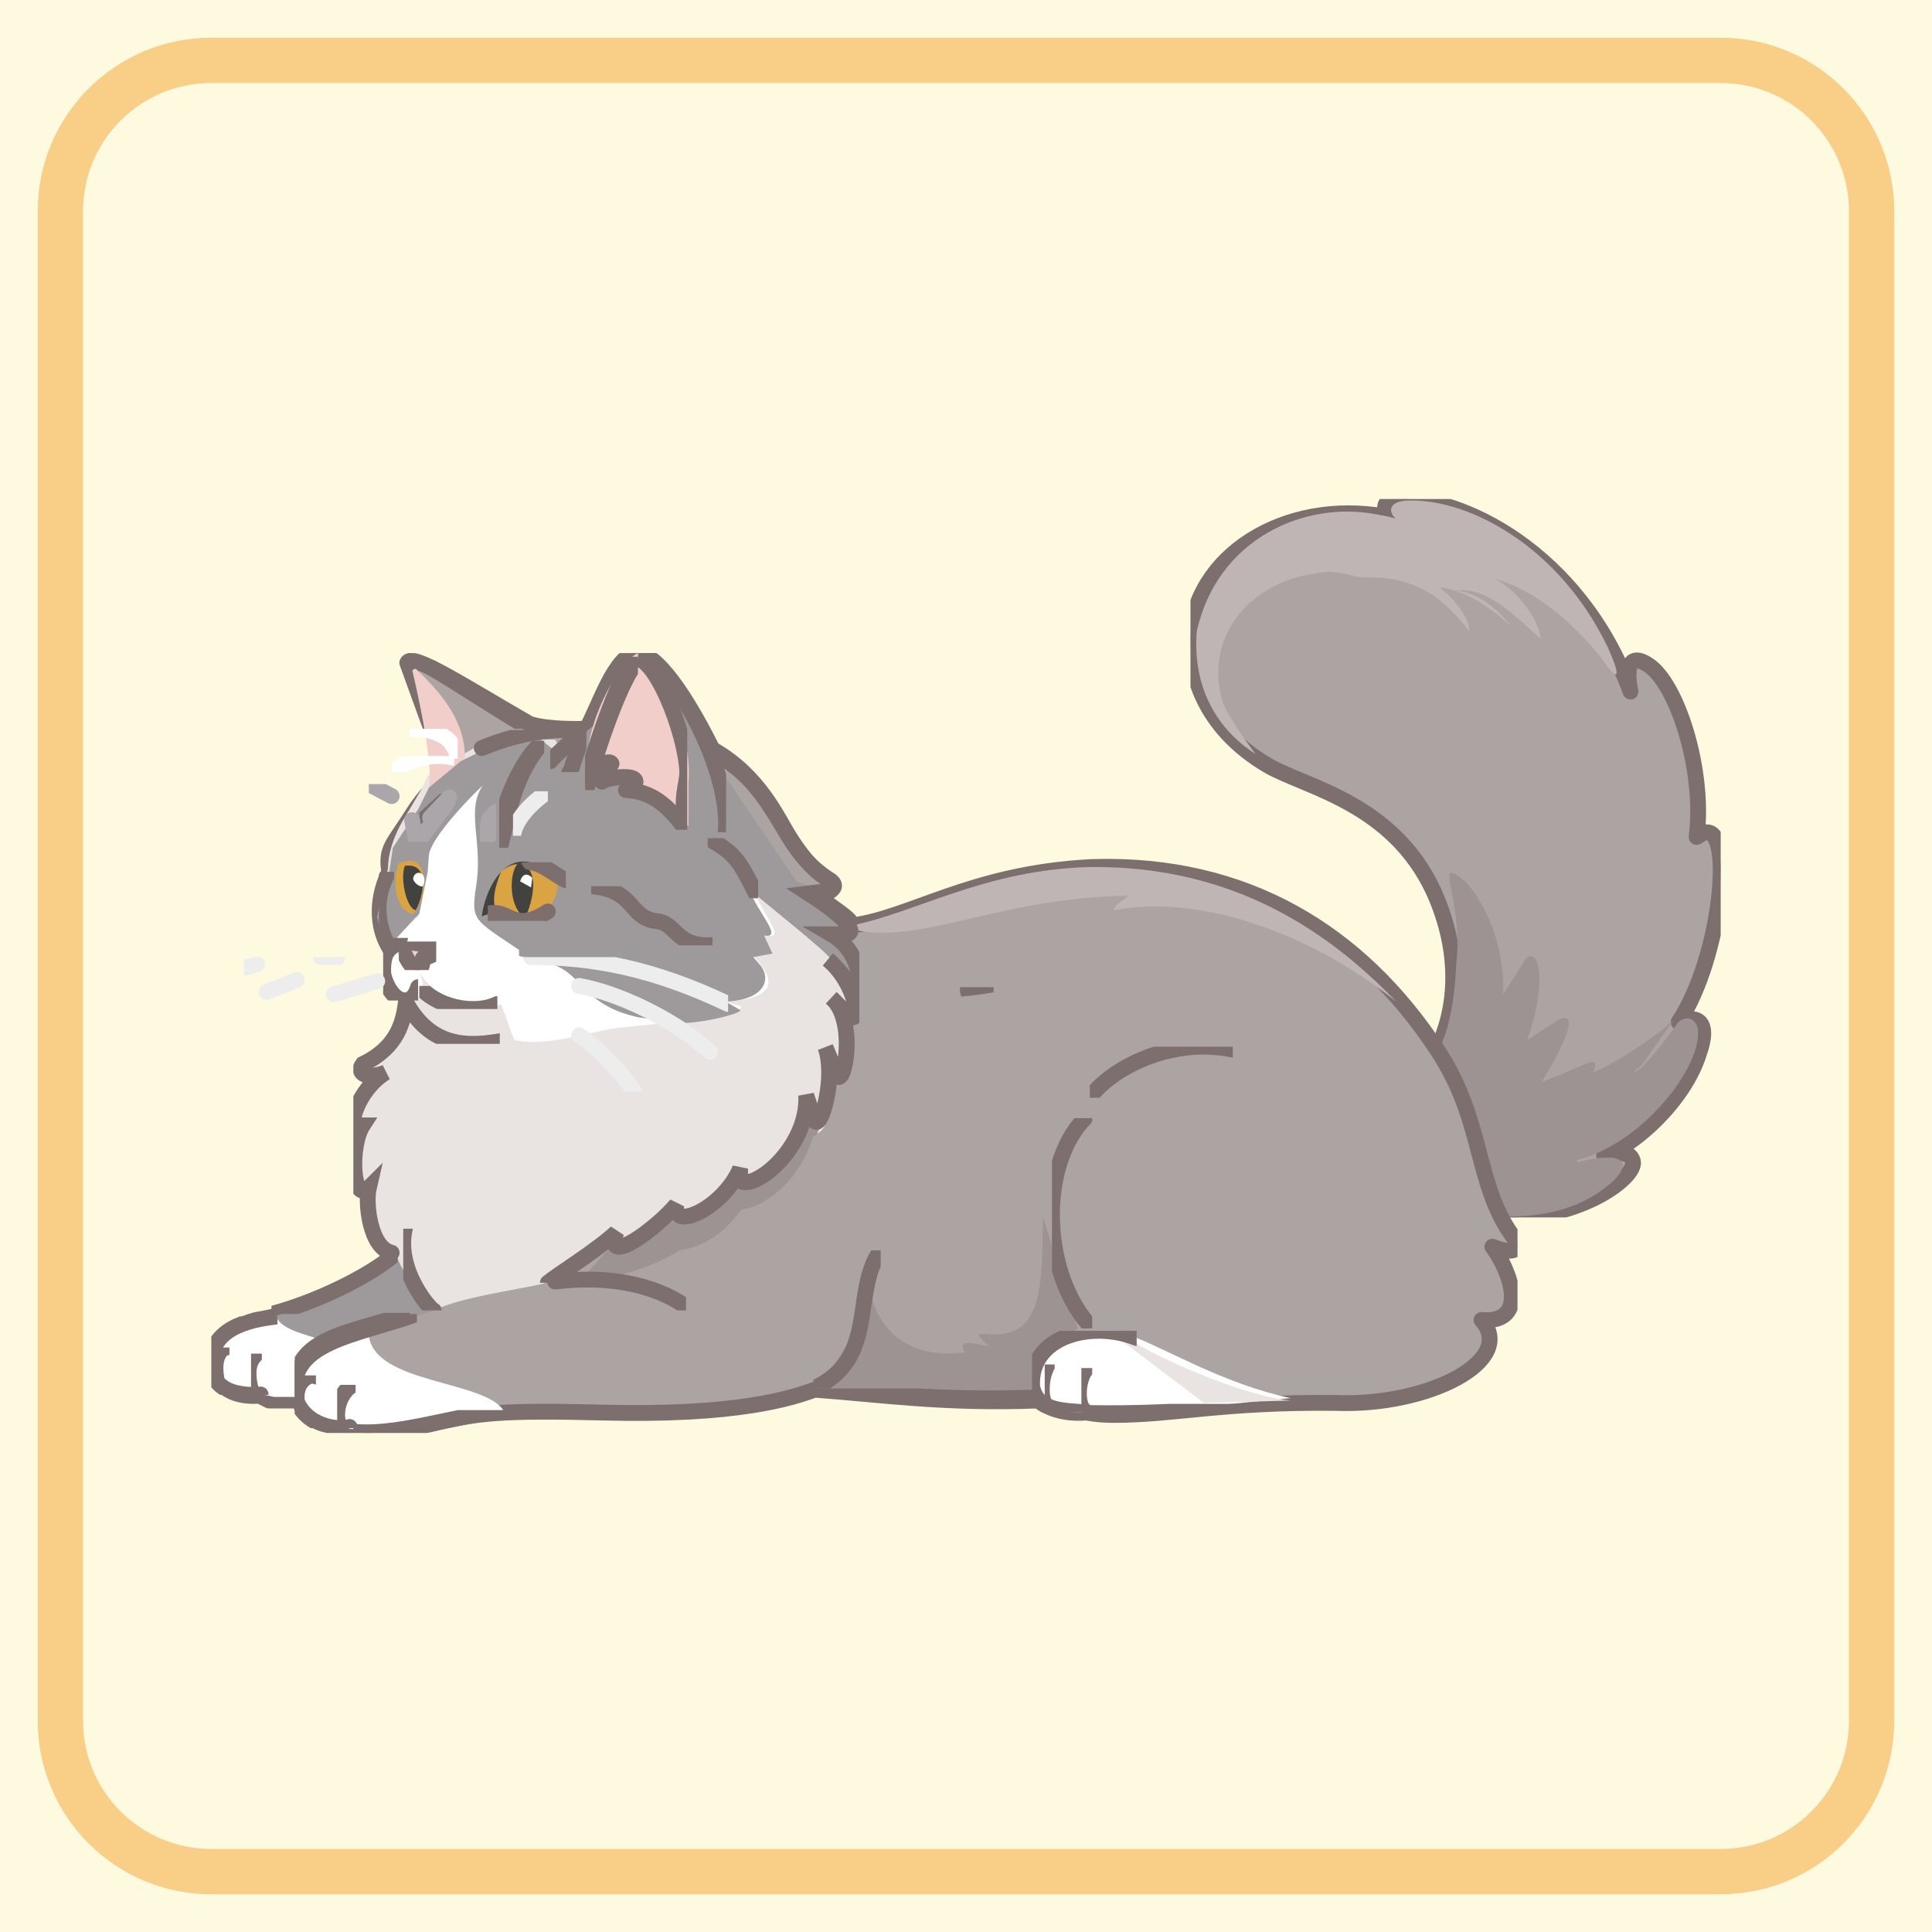
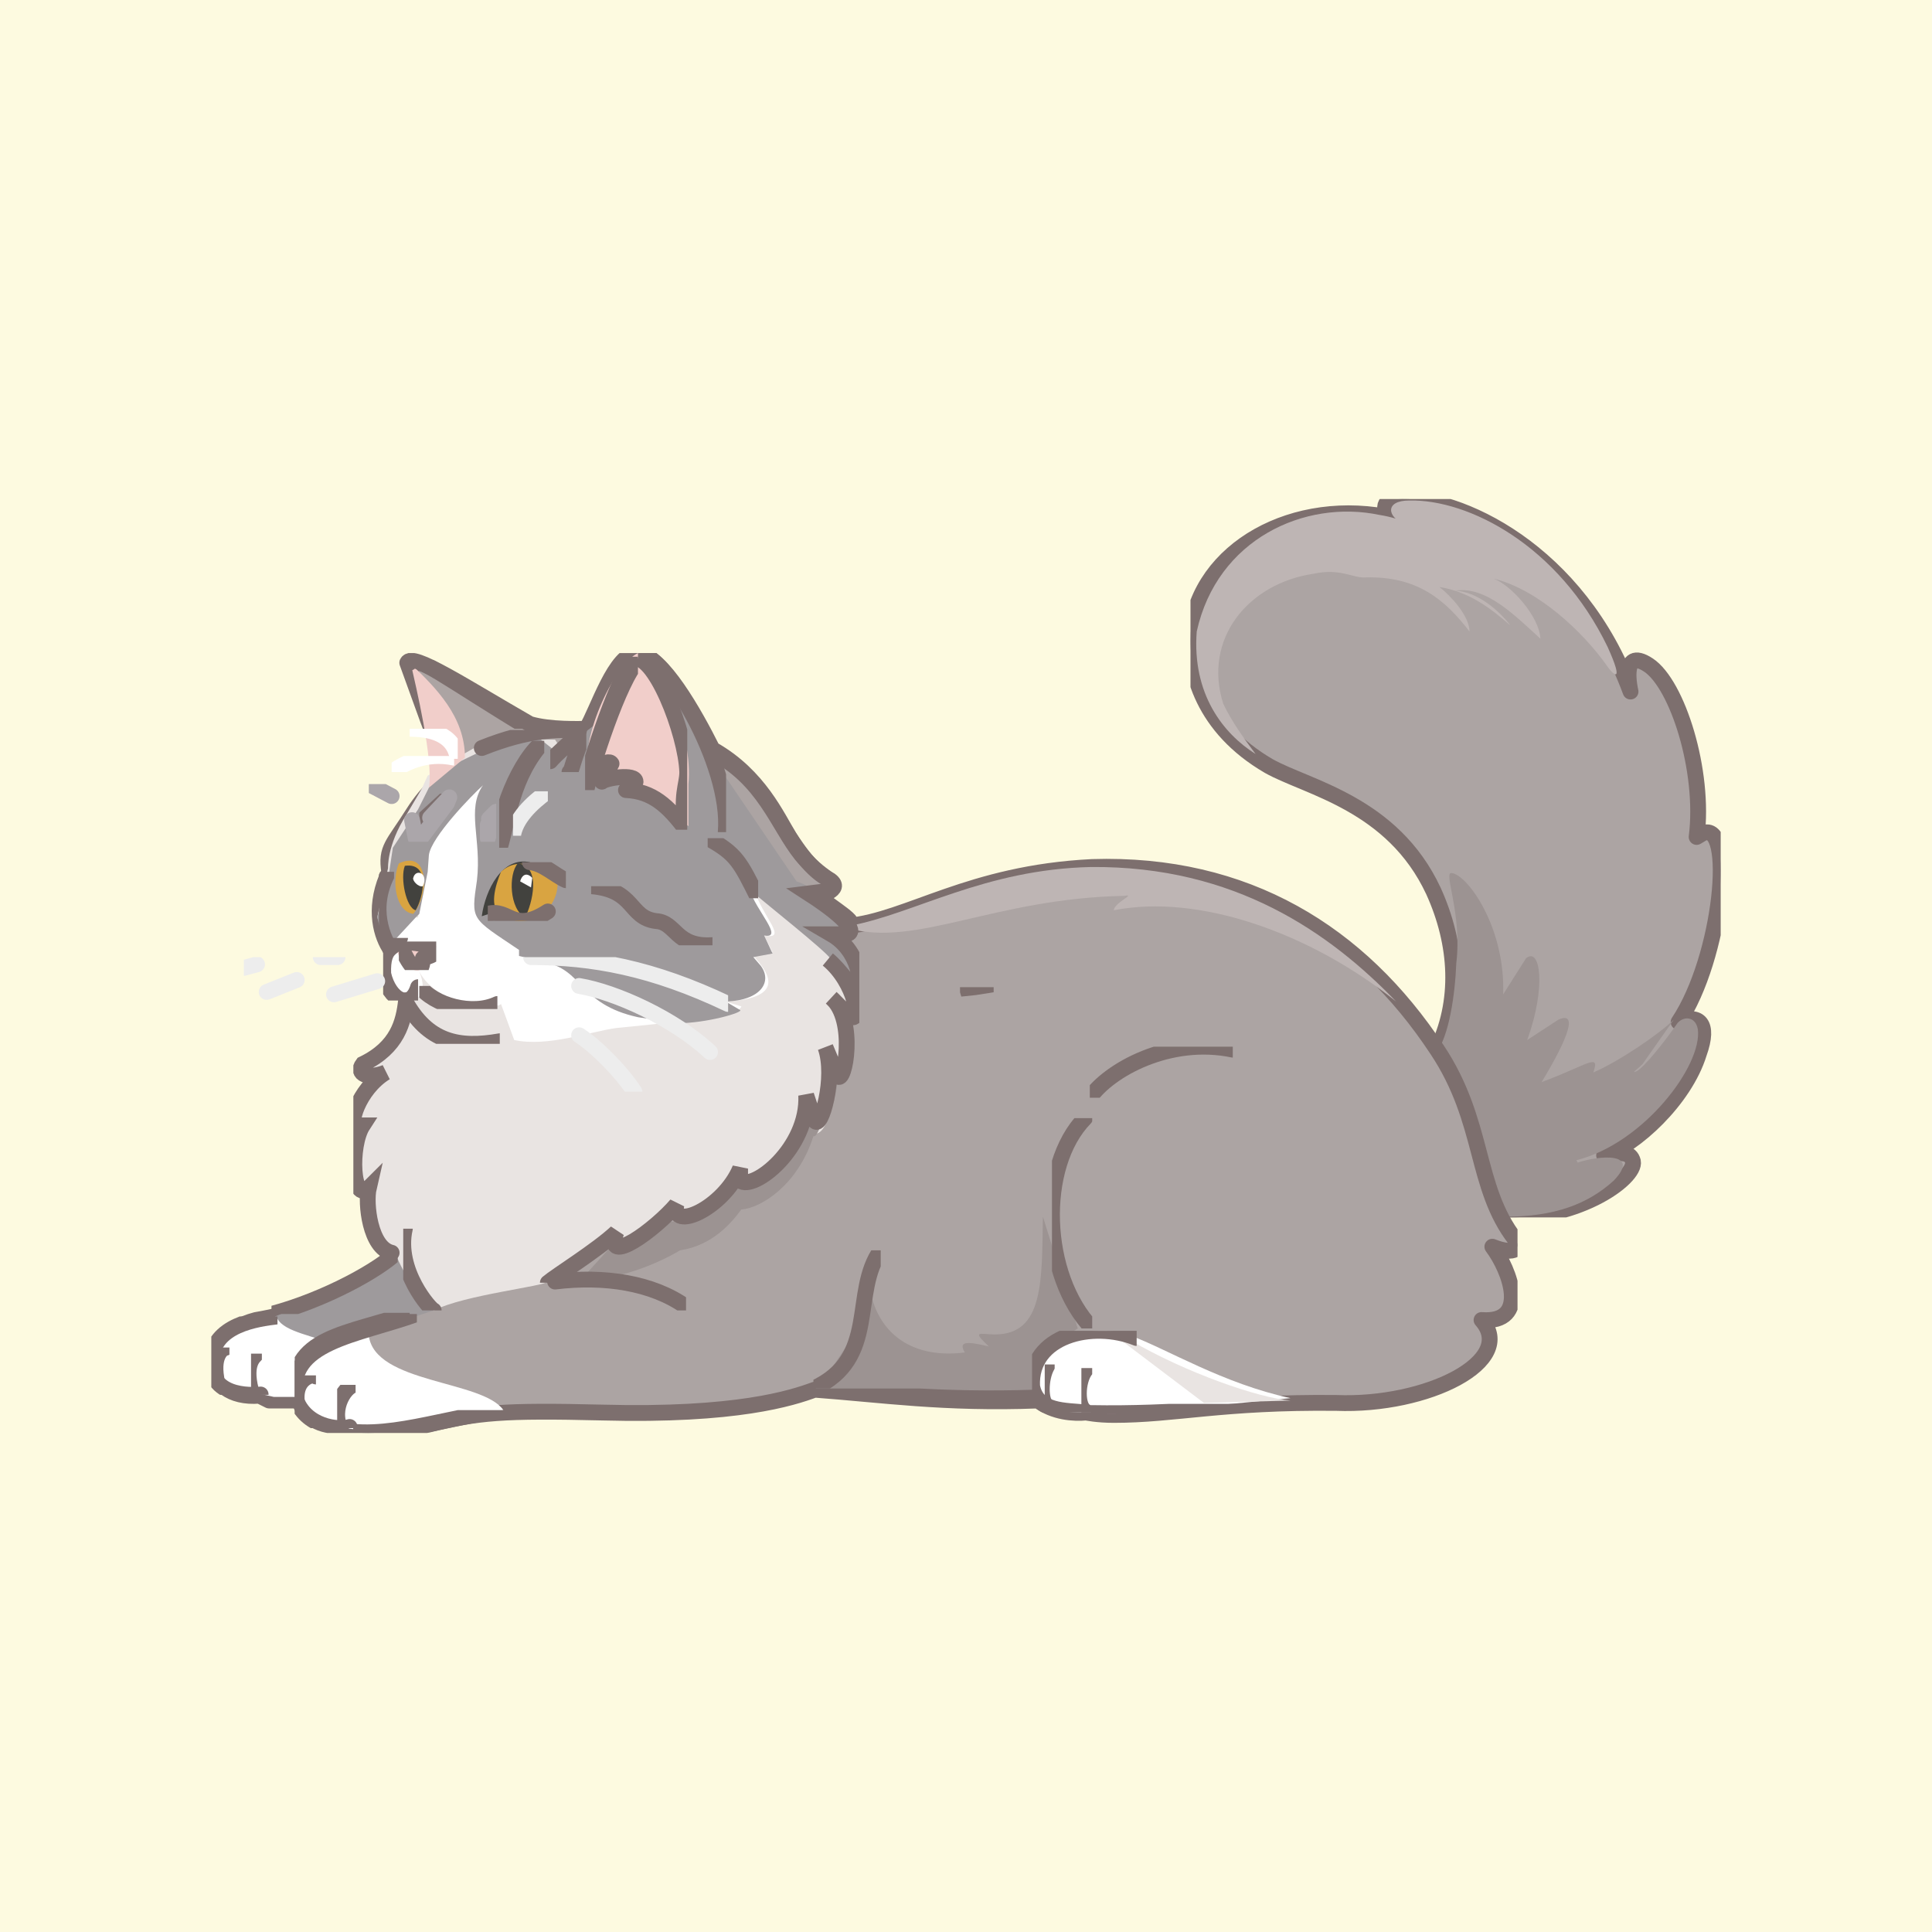
<svg xmlns="http://www.w3.org/2000/svg" viewBox="0 0 512 512" aria-label="Rahman &amp; Fia">
  <rect width="512" height="512" fill="#FDFAE0" />
-   <rect x="16" y="16" width="480" height="480" rx="40" fill="none" stroke="#F5A93C" stroke-width="12" opacity=".55" />
  <svg x="56.00" y="124.42" width="400.00" height="263.16" viewBox="0 0 152 100" fill="none">
    <clipPath id="a">
      <path d="M0 0h152v100H0z" />
    </clipPath>
    <g clip-path="url(#a)">
      <svg width="53.394" height="72.348" x="98.606" y="2.973" preserveAspectRatio="none" viewBox="0 0 33.534 45.438">
        <path fill="#aca4a3" d="M30.872 33.078c2.736-4.104 3.572-12.844 1.52-11.932l-.38.228c.532-4.18-1.216-9.652-3.04-10.868s-1.14 1.672-1.14 1.672C24.564 3.286 16.888-.286 13.012.018c-1.14.076-.684 1.064-.076 1.216C6.552-.21.548 3.21.016 8.454c-.152 2.432.76 6.004 4.94 8.436 2.432 1.368 7.828 2.356 10.412 7.904 1.52 3.344 1.748 6.992.152 10.184l3.572 10.412c5.168.456 9.12-2.432 8.892-3.496-.152-.608-.76-.608-1.824-.38 1.9-.608 5.092-3.496 6.004-6.46.684-1.9 0-2.508-1.292-1.976" />
        <path stroke="#7d6f6e" stroke-linecap="round" stroke-linejoin="round" d="M30.872 33.078c2.736-4.104 3.572-12.844 1.52-11.932l-.38.228c.532-4.18-1.216-9.652-3.04-10.868s-1.14 1.672-1.14 1.672C24.564 3.286 16.888-.286 13.012.018c-1.14.076-.684 1.064-.076 1.216C6.552-.21.548 3.21.016 8.454c-.152 2.432.76 6.004 4.94 8.436 2.432 1.368 7.828 2.356 10.412 7.904 1.52 3.344 1.748 6.992.152 10.184l3.572 10.412c5.168.456 9.12-2.432 8.892-3.496-.152-.608-.76-.608-1.824-.38 1.9-.608 5.092-3.496 6.004-6.46.684-1.9 0-2.508-1.292-1.976" />
      </svg>
      <svg width="42.334" height="25.535" x="99.187" y="3.12" preserveAspectRatio="none" viewBox="0 0 26.588 16.037">
        <path fill="#beb5b4" d="M18.803 4.941c1.064.38 2.888 2.356 2.964 3.8-1.596-1.444-3.42-3.344-5.396-3.04 1.444.076 2.812 1.292 3.496 2.204-1.216-1.064-2.584-2.128-4.484-2.432.684.532 1.9 1.824 1.9 2.812-1.52-1.976-3.268-3.496-6.536-3.42-.836.076-1.596-.608-3.344-.228-4.104.608-6.992 4.104-5.7 8.208.532 1.14 1.368 2.28 2.052 3.192-2.052-1.292-4.028-3.8-3.724-7.752C1.323 2.433 6.871-.075 11.583.913c1.444.228 2.28.76 2.508.836.304.228 0 .228-.988-.304-.988-.38-1.216-1.444.38-1.444 3.724-.076 9.424 2.812 12.54 9.272 1.064 2.356.38 1.824-.076 1.14-1.52-2.128-4.332-4.788-7.144-5.472" />
      </svg>
      <svg width="26.408" height="34.611" x="123.317" y="40.633" preserveAspectRatio="none" viewBox="0 0 16.585 21.738">
        <path fill="#9c9392" d="m5.7 5.398-1.444 2.28C4.408 3.422 1.976.078.988.002c-.532-.076.684 2.584.304 5.7-.076 1.976-.456 4.636-1.292 5.7l3.648 10.26.76.076c3.04 0 5.168-.76 6.84-2.28 1.748-1.824-.912-1.596-2.28-1.14l-.076-.152c4.256-1.064 7.98-6.004 7.676-8.284-.152-.836-.912-.836-1.292-.38-.836 1.216-2.128 2.812-2.584 3.04-.38.152 0-.076.38-.456l1.976-2.812c-.912.912-3.496 2.66-5.092 3.344.456-1.292-.38-.456-3.268.608 1.748-2.888 2.28-4.484 1.064-3.952l-1.976 1.292c1.216-3.344.836-5.928-.076-5.168" />
      </svg>
      <svg width="131.371" height="78.538" x=".169" y="18.489" preserveAspectRatio="none" viewBox="0 0 82.507 49.326">
        <path fill="#aca4a3" d="M40.179 17.253c3.8-.38 7.676-3.344 15.428-3.724 9.728-.304 16.948 4.18 21.812 11.552 3.04 4.56 2.356 8.664 4.94 12.008.38.456.076 1.064-1.444.456 1.14 1.52 2.356 4.864-.684 4.636 2.28 2.584-3.42 5.472-9.196 5.244-7.22-.076-10.184.76-14.06.76-1.064 0-1.748-.152-1.748-.152-.76.076-2.052 0-3.04-.76-5.928.228-9.956-.38-14.136-.684-1.444.532-4.94 1.672-13.452 1.444-6.232-.152-7.904 0-10.944.76-2.584.532-4.94.836-5.32.076-.76.076-2.356 0-2.888-1.596h-1.9l-.608-.304c-3.724.304-4.028-3.8-.228-4.788 2.204-.38 6.308-1.368 8.664-4.18l1.444-16.112-1.672-3.268c-.608-.988-.988-2.736 0-4.788-.228-1.52.228-1.672 1.52-3.724.912-1.444 2.204-2.508 2.204-2.508l-1.292-3.42L12.287.61c.304-.684 3.648 1.52 7.752 3.876 1.292.38 3.192.304 3.572.304.684-1.064 1.824-4.864 3.268-4.788 1.52.152 3.572 3.8 4.712 6.08 2.964 1.672 4.104 4.332 4.864 5.548 1.216 1.9 1.976 2.432 2.584 2.736.836.608-.76.988-.76.988.836.76 2.66 1.748 1.9 1.9" />
        <path stroke="#7d6f6e" stroke-linecap="round" stroke-linejoin="round" d="M40.179 17.253c3.8-.38 7.676-3.344 15.428-3.724 9.728-.304 16.948 4.18 21.812 11.552 3.04 4.56 2.356 8.664 4.94 12.008.38.456.076 1.064-1.444.456 1.14 1.52 2.356 4.864-.684 4.636 2.28 2.584-3.42 5.472-9.196 5.244-7.22-.076-10.184.76-14.06.76-1.064 0-1.748-.152-1.748-.152-.76.076-2.052 0-3.04-.76-5.928.228-9.956-.38-14.136-.684-1.444.532-4.94 1.672-13.452 1.444-6.232-.152-7.904 0-10.944.76-2.584.532-4.94.836-5.32.076-.76.076-2.356 0-2.888-1.596h-1.9l-.608-.304c-3.724.304-4.028-3.8-.228-4.788 2.204-.38 6.308-1.368 8.664-4.18l1.444-16.112-1.672-3.268c-.608-.988-.988-2.736 0-4.788-.228-1.52.228-1.672 1.52-3.724.912-1.444 2.204-2.508 2.204-2.508l-1.292-3.42L12.287.61c.304-.684 3.648 1.52 7.752 3.876 1.292.38 3.192.304 3.572.304.684-1.064 1.824-4.864 3.268-4.788 1.52.152 3.572 3.8 4.712 6.08 2.964 1.672 4.104 4.332 4.864 5.548 1.216 1.9 1.976 2.432 2.584 2.736.836.608-.76.988-.76.988.836.76 2.66 1.748 1.9 1.9" />
      </svg>
      <svg width="25.818" height="8.329" x="82.857" y="86.74" preserveAspectRatio="none" viewBox="0 0 16.215 5.231">
        <path fill="#fff" d="M3.447.076c.836-.152 1.9-.076 2.66.228 2.28.836 5.852 3.04 10.108 3.952l-7.828.76c-1.52.152-3.572.304-4.712.152C1.927 5.244.56 4.94.103 4.104-.505 1.596 1.7.228 3.447.076" />
      </svg>
      <svg width="50.695" height="57.479" x="14.371" y="27.203" preserveAspectRatio="none" viewBox="0 0 31.839 36.1">
        <path fill="#e9e4e2" d="M3.367 16.34c-.152 1.976-.912 3.572-2.432 3.952-1.064.76 0 1.444 1.064.76-1.14.76-2.66 3.496-1.672 3.496h.228c-.76.988-.836 4.788.38 3.952-.228 1.368.456 4.028 1.52 4.028C3.291 34.732 5.04 36.1 5.04 36.1c1.976-.988 6.992-1.52 7.22-1.824 1.672-.684 4.332-3.04 4.332-3.04v.38c.304 1.14 1.216.532 3.8-1.976-.152.988.988 1.216 2.66-.304l1.14-1.52c0 .836 1.216.76 3.268-1.14l1.292-1.9c1.064.76 1.52-1.52 1.748-3.344l.228-.076c.684 0 .532-4.104.532-4.104.76 1.368.76-.532.076-1.976-.076-1.064-1.14-2.356-1.14-2.356L25.56 9.88l-.532-1.672-1.596-1.672-2.964-2.128-3.42-2.28-2.052.228-1.216-.684L12.715 0h-4.18l-2.28 1.292-1.596.988-.38.836-.988 1.672c-1.216 1.9-1.14 3.344-1.14 3.344l-.684 3.116.988 2.204z" />
      </svg>
      <svg width="39.17" height="29.594" x="17.552" y="28.05" preserveAspectRatio="none" viewBox="0 0 24.601 18.587">
        <path fill="#fff" d="M1.902 10.716c.152-.456 1.292-2.812.228-3.648-.912-1.14-1.52.152-1.52.456l-.38 3.572-.152 1.824c-.304 1.064.304 3.04 1.444 3.04.38.076 1.216-.38.608-1.824 1.14 2.204 4.864 2.432 5.168 2.052l.836 2.28c2.128.456 4.788-.532 6.46-.76 2.128-.228 7.828-.684 7.904-1.368l-.988-.304c4.104-.228 2.508-2.052 1.748-2.888l1.216-.228-.532-1.064c1.596.304-.152-1.216-.608-2.888-3.344-4.484-4.484-4.408-6.46-5.928l-2.736-1.064-1.368-.152-.988-.684L8.362 0C5.93.988 4.638 2.204 2.738 5.7l-.684 5.016z" />
      </svg>
      <svg width="20.684" height="9.581" x="8.73" y="87.224" preserveAspectRatio="none" viewBox="0 0 12.99 6.017">
        <path fill="#fff" d="M4.478 0C2.958.38-.538 1.444.07 4.104c.532 1.672 3.268 1.748 4.028 1.9 2.28.152 6.004-1.064 8.892-1.292C11.698 2.812 4.858 3.04 4.478 0" />
      </svg>
      <svg width="11.047" height="20.451" x="22.481" y="57.093" preserveAspectRatio="none" viewBox="0 0 6.938 12.844">
        <path fill="#e9e4e2" d="M6.938.38c-.456 2.584-3.724 3.268-5.32 4.864C.022 6.764-.206 8.664.174 8.36l1.9-1.216c-.456.38-2.052 3.724-.912 2.964l1.14-1.064c-.608.912-1.368 3.344-1.064 3.8-.076-1.596.684-2.964 1.14-4.028-.456.38-1.596 1.748-1.672 1.672-.304-2.28 1.672-3.572 1.368-3.344C1.922 7.068.326 8.284.022 8.36c-.38-4.256 4.256-5.32 3.192-4.712-1.748.228-1.596-1.292-1.596-1.368-.76-.684-.76-1.14-.38-2.28l2.204.38z" />
      </svg>
      <svg width="55.18" height="13.555" x="64.143" y="40.029" preserveAspectRatio="none" viewBox="0 0 34.656 8.513">
        <path fill="#beb5b4" d="M0 3.877c4.332 1.216 9.272-1.9 17.48-2.052.76-.152-.684.456-.684.912 5.396-1.064 12.464 1.444 17.86 5.776C30.476 4.181 24.472-.075 15.352.001 8.588.153 4.18 2.965.076 3.725z" />
      </svg>
      <svg width="25.896" height="20.33" x="37.158" y="61.328" preserveAspectRatio="none" viewBox="0 0 16.264 12.768">
        <path fill="#9c9392" d="M10.184 8.284c-.608.836-1.824 2.28-3.876 2.584-1.52.912-4.028 1.9-6.308 1.9l2.28-2.508 2.584-1.14c1.216-.076 2.964 0 5.016-2.66.228.684.608.608 1.824-.152s2.356-2.66 2.584-4.56c.76 1.9 1.672.912 1.976-1.52L15.96 0c-.38 1.976-.912 3.8-1.216 3.648-.988 3.116-3.344 4.56-4.56 4.636" />
      </svg>
      <svg width="48.404" height="36.908" x="16.708" y="18.854" preserveAspectRatio="none" viewBox="0 0 30.4 23.18">
        <path fill="#9e9a9c" d="m8.968 18.924 1.52.38c2.584.456 2.204 2.66 6.004 3.496l2.508.38c1.824 0 4.18-.684 3.952-.836l-.912-.532c2.28-.076 2.964-1.292 2.204-2.28L23.788 19l1.216-.228-.532-1.14c1.292.228-.532-1.596-.912-2.888.988.836 4.712 3.8 5.092 4.332l1.216 1.748.532-1.444-1.596-1.976.76-.38-1.9-2.052c-.152-.456-1.14-.76-1.14-.76l-5.32-7.828L17.1 0l-3.268 4.256L11.4 6.08 9.88 4.864l-2.888.912L4.788 6.84 3.42 7.98l-.836 1.672-1.596 2.432-.228 1.52L0 16.492l.532 2.052 1.9-2.052.228-.228.532-2.66.076-1.064c.152-1.14 2.736-3.8 3.42-4.408-1.064 1.52-.076 3.42-.38 6.004-.38 2.584-.38 2.356 2.66 4.408z" />
      </svg>
      <svg width="17.667" height="6.777" x="91.007" y="87.224" preserveAspectRatio="none" viewBox="0 0 11.096 4.256">
        <path fill="#e9e4e2" d="m0 0 5.624 4.256 5.472-.152C9.12 3.952 4.484 2.356.988.304z" />
      </svg>
      <svg width="26.501" height="18.315" x="60.755" y="75.244" preserveAspectRatio="none" viewBox="0 0 16.644 11.503">
        <path fill="#9c9392" d="M3.42 4.028c.304 3.116 2.508 5.016 6.08 4.56-.456-.76.228-.684 1.52-.38-1.14-1.064-.532-.76.38-.76 3.116 0 2.964-3.42 3.04-7.448l2.204 7.068-2.66 1.748-.076 2.584c-2.66.228-6.384.076-13.908-.456l.988-1.216 2.128-3.192z" />
      </svg>
      <svg width="5.445" height="12.464" x="20.096" y="19.58" preserveAspectRatio="none" viewBox="0 0 3.42 7.828">
        <path fill="#f1ceca" d="M0 0c.304 1.368 1.444 6.08 1.14 7.828l2.28-1.9C3.42 3.344 1.596 1.52 0 0" />
      </svg>
      <svg width="10.309" height="17.425" x="37.79" y="18.491" preserveAspectRatio="none" viewBox="0 0 6.475 10.944">
        <path fill="#f1ceca" d="M.06 7.828C-.398 5.092 1.882.608 3.25 0c1.52.228 3.496 5.168 3.192 8.284v2.66L3.86 8.892l-1.368-.76.608-.152-1.672-.152L.82 7.6l.608-.912C.591 6.84.06 7.828.06 7.828" />
      </svg>
      <svg width="15.973" height="9.56" x="6.422" y="78.753" preserveAspectRatio="none" viewBox="0 0 10.032 6.004">
        <path fill="#9e9a9c" d="M7.6 0C6.46 1.444 2.432 3.116 0 4.104c.152.836 2.204 1.52 3.192 1.9l6.84-2.28C9.348 3.344 7.752.836 7.6 0" />
      </svg>
      <svg width="12.715" height="7.866" x=".241" y="85.53" preserveAspectRatio="none" viewBox="0 0 7.986 4.94">
        <path fill="#fff" d="M4.034 0C2.742.076-.146.608.006 2.888l.456 1.14.912.456 1.748.304.684.152h1.52c-.456-2.28 2.66-3.192 2.66-3.192C6.314 1.064 4.49.836 4.034 0" />
      </svg>
      <svg width="12.101" height="6.89" x="19.975" y="19.224" preserveAspectRatio="none" viewBox="0 0 7.6 4.327">
        <path stroke="#7d6f6e" stroke-linecap="round" stroke-linejoin="round" d="M0 .147c.228-.684 2.432 1.064 7.6 4.18" />
      </svg>
      <svg width="50.956" height="55.666" x="14.304" y="26.234" preserveAspectRatio="none" viewBox="0 0 32.003 34.961">
        <path stroke="#7d6f6e" stroke-linecap="round" d="M3.334 17.1c-.152 1.369-.532 2.965-2.736 4.029-.456.608.304.988 1.444.532C.294 22.725-.39 25.157.218 25.005h.38c-.836 1.292-.684 5.016.38 3.952-.228.988.076 3.8 1.444 4.104M14.278 0c-1.444 0-3.116-.076-6.156 1.14m14.516.228c3.344 1.672 4.18 4.636 5.7 6.536 1.52 1.824 2.584 1.596 1.672 2.28l-1.216.152c2.584 1.672 3.04 2.508 2.356 2.584h-.912c1.824 1.064 1.976 3.344 1.596 3.268-.532 0-.912-.912-1.824-1.672 1.748 1.444 2.204 4.18 1.368 3.572l-1.14-1.14c1.596 1.368.836 5.548.38 4.94l-.76-1.824c.684 1.9-.304 5.32-.684 4.636l-.532-1.596c.152 3.344-3.344 6.08-4.18 5.396v-.76c-1.064 2.508-4.408 4.028-4.028 2.28-1.292 1.52-4.636 4.028-3.8 1.748-1.216 1.14-3.8 2.736-4.332 3.192" />
      </svg>
      <svg width="28.48" height="8.229" x="19.327" y="76.454" preserveAspectRatio="none" viewBox="0 0 17.887 5.168">
        <path stroke="#7d6f6e" stroke-linecap="round" stroke-linejoin="round" d="M.103 0c-.608 2.66 1.672 5.168 1.824 5.168m7.676-1.824c3.116-.38 6.156.076 8.284 1.596" />
      </svg>
      <svg width="6.664" height="7.898" y="85.288" preserveAspectRatio="none" viewBox="0 0 4.185 4.961">
        <path stroke="#7d6f6e" stroke-linecap="round" stroke-linejoin="round" d="M4.185 0C2.893.152.081.532.005 2.812-.147 5.32 3.045 4.94 3.121 4.94" />
      </svg>
      <svg width="9.56" height="4.376" x="19.491" y="53.462" preserveAspectRatio="none" viewBox="0 0 6.004 2.748">
        <path stroke="#7d6f6e" stroke-linecap="round" stroke-linejoin="round" d="M0 0c1.444 2.66 3.42 3.04 6.004 2.584" />
      </svg>
      <svg width="4.537" height="10.77" x="28.991" y="27.324" preserveAspectRatio="none" viewBox="0 0 2.85 6.764">
        <path stroke="#7d6f6e" stroke-linecap="round" stroke-linejoin="round" d="M2.85 0C1.33 1.064-.266 4.94.038 6.764.57 5.016.798 2.204 2.85 0" />
      </svg>
      <svg width="3.63" height="4.356" x="34.133" y="26.114" preserveAspectRatio="none" viewBox="0 0 2.28 2.736">
        <path stroke="#7d6f6e" stroke-linecap="round" stroke-linejoin="round" d="M1.824.304C1.368.76.38 1.596 0 2.052M2.28 0c-.912 2.052-.912 2.736-1.064 2.736" />
      </svg>
      <svg width="3.933" height="2.92" x="18.704" y="47.533" preserveAspectRatio="none" viewBox="0 0 2.47 1.834">
        <path fill="#f1ceca" d="M.038 0c-.304 1.368 1.292 2.204 1.52 1.672l.076-.532.76-.228.076-.608z" />
      </svg>
      <svg width="3.517" height="6.307" x="17.305" y="47.17" preserveAspectRatio="none" viewBox="0 0 2.209 3.961">
        <path stroke="#7d6f6e" stroke-linecap="round" stroke-linejoin="round" d="M2.209 3.116C1.753 4.636.385 3.952.005 2.28-.071.38.765.76 1.069 0" />
      </svg>
      <svg width="7.866" height="2.323" x="20.943" y="52.01" preserveAspectRatio="none" viewBox="0 0 4.94 1.459">
        <path stroke="#7d6f6e" stroke-linecap="round" d="M0 0c.912 1.216 3.344 1.9 4.94 1.14" />
      </svg>
      <svg width="4.84" height="3.025" x="19.975" y="26.114" preserveAspectRatio="none" viewBox="0 0 3.04 1.9">
        <path stroke="#fff" stroke-linecap="round" stroke-linejoin="round" d="M0 0c1.292 0 2.812.304 3.04 1.9" />
      </svg>
      <svg width="6.292" height="1.615" x="18.16" y="28.855" preserveAspectRatio="none" viewBox="0 0 3.952 1.015">
        <path stroke="#fff" stroke-linecap="round" stroke-linejoin="round" d="M0 1.015C.76.483 2.128-.277 3.952.103" />
      </svg>
      <svg width="8.871" height="18.031" x="42.967" y="18.49" preserveAspectRatio="none" viewBox="0 0 5.571 11.325">
        <path stroke="#7d6f6e" stroke-linecap="round" stroke-linejoin="round" d="M0 0c1.596-.075 5.928 6.993 5.548 11.325" />
      </svg>
      <svg width="3.509" height="4.477" x="30.382" y="32.407" preserveAspectRatio="none" viewBox="0 0 2.204 2.812">
        <path stroke="#ededed" stroke-linecap="round" stroke-linejoin="round" d="M0 2.812C.152 1.748 1.14.76 2.204 0" />
      </svg>
      <svg width="3.763" height="2.876" x="18.886" y="47.533" preserveAspectRatio="none" viewBox="0 0 2.363 1.806">
        <path stroke="#7d6f6e" stroke-linecap="round" stroke-linejoin="round" d="M.304.684c.456.988 1.14 1.748 1.216.38C3.116.608 2.356.152 0 0" />
      </svg>
      <svg width="3.267" height="4.356" x="20.943" y="32.649" preserveAspectRatio="none" viewBox="0 0 2.052 2.736">
        <path stroke="#7d6f6e" stroke-linecap="round" d="m0 2.736.228-1.064L2.052 0" />
      </svg>
      <svg width="48.767" height="13.553" x="3.276" y="49.106" preserveAspectRatio="none" viewBox="0 0 30.628 8.512">
        <path stroke="#ededed" stroke-linecap="round" stroke-linejoin="round" d="M21.204 4.94c1.064.684 2.66 2.28 3.496 3.572m-3.496-6.688c2.28.38 6.004 2.052 8.284 4.18M18.164 0c3.876 0 7.676.684 12.464 2.964M5.7 2.356l2.736-.836M4.864 0h1.064M0 .684.836.456m.608 1.748 1.9-.76" />
      </svg>
      <svg width="12.706" height="6.292" x="6.059" y="78.753" preserveAspectRatio="none" viewBox="0 0 7.98 3.952">
        <path stroke="#7d6f6e" stroke-linecap="round" d="M7.98 0C6.84 1.14 3.42 3.04 0 3.952" />
      </svg>
      <svg width="12.311" height="11.491" x="8.39" y="85.046" preserveAspectRatio="none" viewBox="0 0 7.732 7.217">
        <path stroke="#7d6f6e" stroke-linecap="round" stroke-linejoin="round" d="M7.732 0C3.932 1.368-.552 1.748.056 5.32c.608 1.824 2.736 2.052 3.42 1.824" />
      </svg>
      <svg width="1.946" height="3.261" x="8.591" y="91.224" preserveAspectRatio="none" viewBox="0 0 1.222 2.048">
        <path stroke="#7d6f6e" stroke-linecap="round" stroke-linejoin="round" d="M.082 2.048C-.374.072 1.222-.156 1.222.072" />
      </svg>
      <svg width="1.856" height="4.603" x="12.674" y="92.181" preserveAspectRatio="none" viewBox="0 0 1.166 2.891">
        <path stroke="#7d6f6e" stroke-linecap="round" d="M.254 2.89c-.76-1.443.38-2.963.912-2.887" />
      </svg>
      <svg width="1.22" height="3.161" x=".604" y="88.42" preserveAspectRatio="none" viewBox="0 0 1 1.985">
        <path stroke="#7d6f6e" stroke-linecap="round" stroke-linejoin="round" d="M.082 1.985C-.298.313.766-.067.766.01" />
      </svg>
      <svg width="1.09" height="3.751" x="4.001" y="89.039" preserveAspectRatio="none" viewBox="0 0 1 2.356">
        <path stroke="#7d6f6e" stroke-linecap="round" d="M.228 2.356C-.456.532.608.076.684 0" />
      </svg>
      <svg width="6.777" height="13.916" x="60.634" y="78.632" preserveAspectRatio="none" viewBox="0 0 4.256 8.74">
        <path stroke="#7d6f6e" stroke-linecap="round" stroke-linejoin="round" d="M0 8.74C4.18 6.84 2.356 2.66 4.256 0" />
      </svg>
      <svg width="1.522" height="8.229" x="16.88" y="40.514" preserveAspectRatio="none" viewBox="0 0 1 5.168">
        <path stroke="#7d6f6e" stroke-linecap="round" stroke-linejoin="round" d="M.956 5.168C.272 4.256-.64 2.28.652 0" />
      </svg>
      <svg width="1" height="1" x="24.21" y="29.745" preserveAspectRatio="none" viewBox="0 0 1 1" />
      <svg width="5.324" height="13.432" x="37.642" y="18.854" preserveAspectRatio="none" viewBox="0 0 2.964 5.32">
        <path stroke="#7d6f6e" stroke-linecap="round" stroke-linejoin="round" d="M2.964 0C1.9.76.304 4.332 0 5.32" />
      </svg>
      <svg width="4.05" height="21.177" x="84.658" y="65.321" preserveAspectRatio="none" viewBox="0 0 2.544 13.3">
        <path stroke="#7d6f6e" stroke-linecap="round" stroke-linejoin="round" d="M2.088 0c-2.964 3.04-2.736 9.956.456 13.3" />
      </svg>
      <svg width="14.4" height="5.139" x="88.466" y="58.125" preserveAspectRatio="none" viewBox="0 0 9.044 3.228">
        <path stroke="#7d6f6e" stroke-linecap="round" d="M9.044.188C5.016-.648 1.216 1.48 0 3.228" />
      </svg>
      <svg width="17.183" height="2.239" x="14.288" y="94.723" preserveAspectRatio="none" viewBox="0 0 10.792 1.406">
        <path stroke="#7d6f6e" stroke-linecap="round" stroke-linejoin="round" d="M10.792.002C7.372-.074 3.344 1.674 0 1.37" />
      </svg>
      <svg width="22.387" height="1.081" x="60.634" y="92.548" preserveAspectRatio="none" viewBox="0 0 14.06 1">
        <path stroke="#7d6f6e" stroke-linecap="round" stroke-linejoin="round" d="M0 0c4.256.152 7.904.912 14.06.608" />
      </svg>
      <svg width="24.686" height="1.023" x="88.587" y="94.094" preserveAspectRatio="none" viewBox="0 0 15.504 1">
        <path stroke="#7d6f6e" stroke-linecap="round" stroke-linejoin="round" d="M15.504.017C9.5-.135 5.244.777 0 .625" />
      </svg>
      <svg width="10.535" height="8.23" x="82.651" y="86.739" preserveAspectRatio="none" viewBox="0 0 6.616 5.169">
        <path stroke="#7d6f6e" stroke-linecap="round" stroke-linejoin="round" d="M6.616.457C3.804-.683-.148.305.004 3.497c.304 1.672 2.128 1.52 3.42 1.672" />
      </svg>
      <svg width="1" height="4.356" x="83.928" y="90.128" preserveAspectRatio="none" viewBox="0 0 1 2.736">
        <path stroke="#7d6f6e" stroke-linecap="round" stroke-linejoin="round" d="M.57 0c-.76.836-.76 2.432 0 2.736" />
      </svg>
      <svg width="1.089" height="4.477" x="87.619" y="90.491" preserveAspectRatio="none" viewBox="0 0 1 2.812">
        <path stroke="#7d6f6e" stroke-linecap="round" stroke-linejoin="round" d="M.684 0c-.912.76-.912 2.584 0 2.812" />
      </svg>
      <svg width="11.573" height="8.592" x="8.402" y="84.925" preserveAspectRatio="none" viewBox="0 0 7.268 5.396">
        <path stroke="#7d6f6e" stroke-linecap="round" stroke-linejoin="round" d="M7.268 0C3.468 1.368-.484 1.444.048 5.396" />
      </svg>
      <svg width="12.222" height="5.946" x="38.247" y="41.966" preserveAspectRatio="none" viewBox="0 0 7.676 3.734">
        <path stroke="#7d6f6e" stroke-linecap="round" d="M0 0c2.812.228 2.356 1.976 4.104 2.204 1.292.076 1.216 1.672 3.572 1.52" />
      </svg>
      <svg width="8.471" height="5.516" x="27.236" y="39.475" preserveAspectRatio="none" viewBox="0 0 5.32 3.465">
        <path fill="#42423e" d="M0 3.465c.228-1.672 1.292-3.8 3.04-3.42l2.28 1.14-.684.304-1.9 1.9L.912 3.16z" />
      </svg>
      <svg width="6.398" height="5.772" x="28.473" y="39.707" preserveAspectRatio="none" viewBox="0 0 4.018 3.625">
        <path fill="#d9a441" d="M.439.507c-.38.912-.76 2.28 0 2.736 1.596 1.064 3.724-.228 3.572-2.204C2.87.127 1.503-.481.439.507" />
      </svg>
      <svg width="2.161" height="5.445" x="30.249" y="39.667" preserveAspectRatio="none" viewBox="0 0 1.357 3.42">
        <path fill="#42423e" d="M.387 0C-.22.684-.145 2.888.843 3.42 1.3 2.584 1.907.152.387 0" />
      </svg>
      <svg width="1.21" height="1.288" x="31.108" y="40.799" preserveAspectRatio="none" viewBox="0 0 0.76 0.809">
        <path fill="#fffffe" d="m0 .429.684.38L.76.201C.228-.331 0 .353 0 .429" />
      </svg>
      <svg width="2.882" height="5.356" x="18.535" y="39.394" preserveAspectRatio="none" viewBox="0 0 1.81 3.364">
        <path fill="#d9a441" d="M.22.172c-.456 1.064-.228 3.04.912 3.192C2.12 2.224 2.196-.74.22.172" />
      </svg>
      <svg width="1.987" height="4.503" x="19.321" y="39.884" preserveAspectRatio="none" viewBox="0 0 1.248 2.828">
        <path fill="#42423e" d="M.107.016c-.304.76.076 2.66.684 2.812.456-.76.988-3.04-.684-2.812" />
      </svg>
      <svg width="1.14" height="1.37" x="20.322" y="40.61" preserveAspectRatio="none" viewBox="0 0 0.716 0.86">
        <path fill="#fffffe" d="M.01.32c-.076.152.304.608.608.532C.998.016.162-.288.01.32" />
      </svg>
      <svg width="5.082" height="6.05" x="49.985" y="37.126" preserveAspectRatio="none" viewBox="0 0 3.192 3.8">
        <path stroke="#7d6f6e" stroke-linecap="round" d="M0 0c1.824.988 2.052 1.52 3.192 3.8" />
      </svg>
      <svg width="10.044" height="17.26" x="37.884" y="19.019" preserveAspectRatio="none" viewBox="0 0 6.308 10.84">
        <path stroke="#7d6f6e" stroke-linecap="round" stroke-linejoin="round" d="M0 7.572c.152-.38 1.292-1.292 1.52-.912L.912 7.8c.228-.228 2.128-.532 2.128 0l-.608.532c1.672.076 2.66.988 3.8 2.508-.38-2.204.076-2.812.076-3.648C6.232 4.76 4.18-.56 2.812.048" />
      </svg>
      <svg width="7.866" height="5.914" x="27.841" y="39.546" preserveAspectRatio="none" viewBox="0 0 4.94 3.715">
        <path stroke="#7d6f6e" stroke-linecap="round" d="M2.66 0c.836.076 1.596.836 2.28 1.14M0 3.268c1.368-.38 1.596 1.292 3.8-.152" />
      </svg>
      <svg width="12.827" height="5.808" x="15.861" y="31.681" preserveAspectRatio="none" viewBox="0 0 8.056 3.648">
        <path stroke="#aba6aa" stroke-linecap="round" stroke-linejoin="round" d="m2.736 2.28.228 1.14M0 0l1.444.76m1.672 2.888L4.94 1.216l.152-.38-1.216 1.292M7.524 3.42 7.98 1.9l-.38.304.456-.456-.532.836z" />
      </svg>
      <svg width="3.388" height="1" x="75.397" y="52.131" preserveAspectRatio="none" viewBox="0 0 2.128 1">
        <path stroke="#7d6f6e" stroke-linecap="round" d="M0 .456 2.128 0 .912.304z" />
      </svg>
    </g>
  </svg>
</svg>
